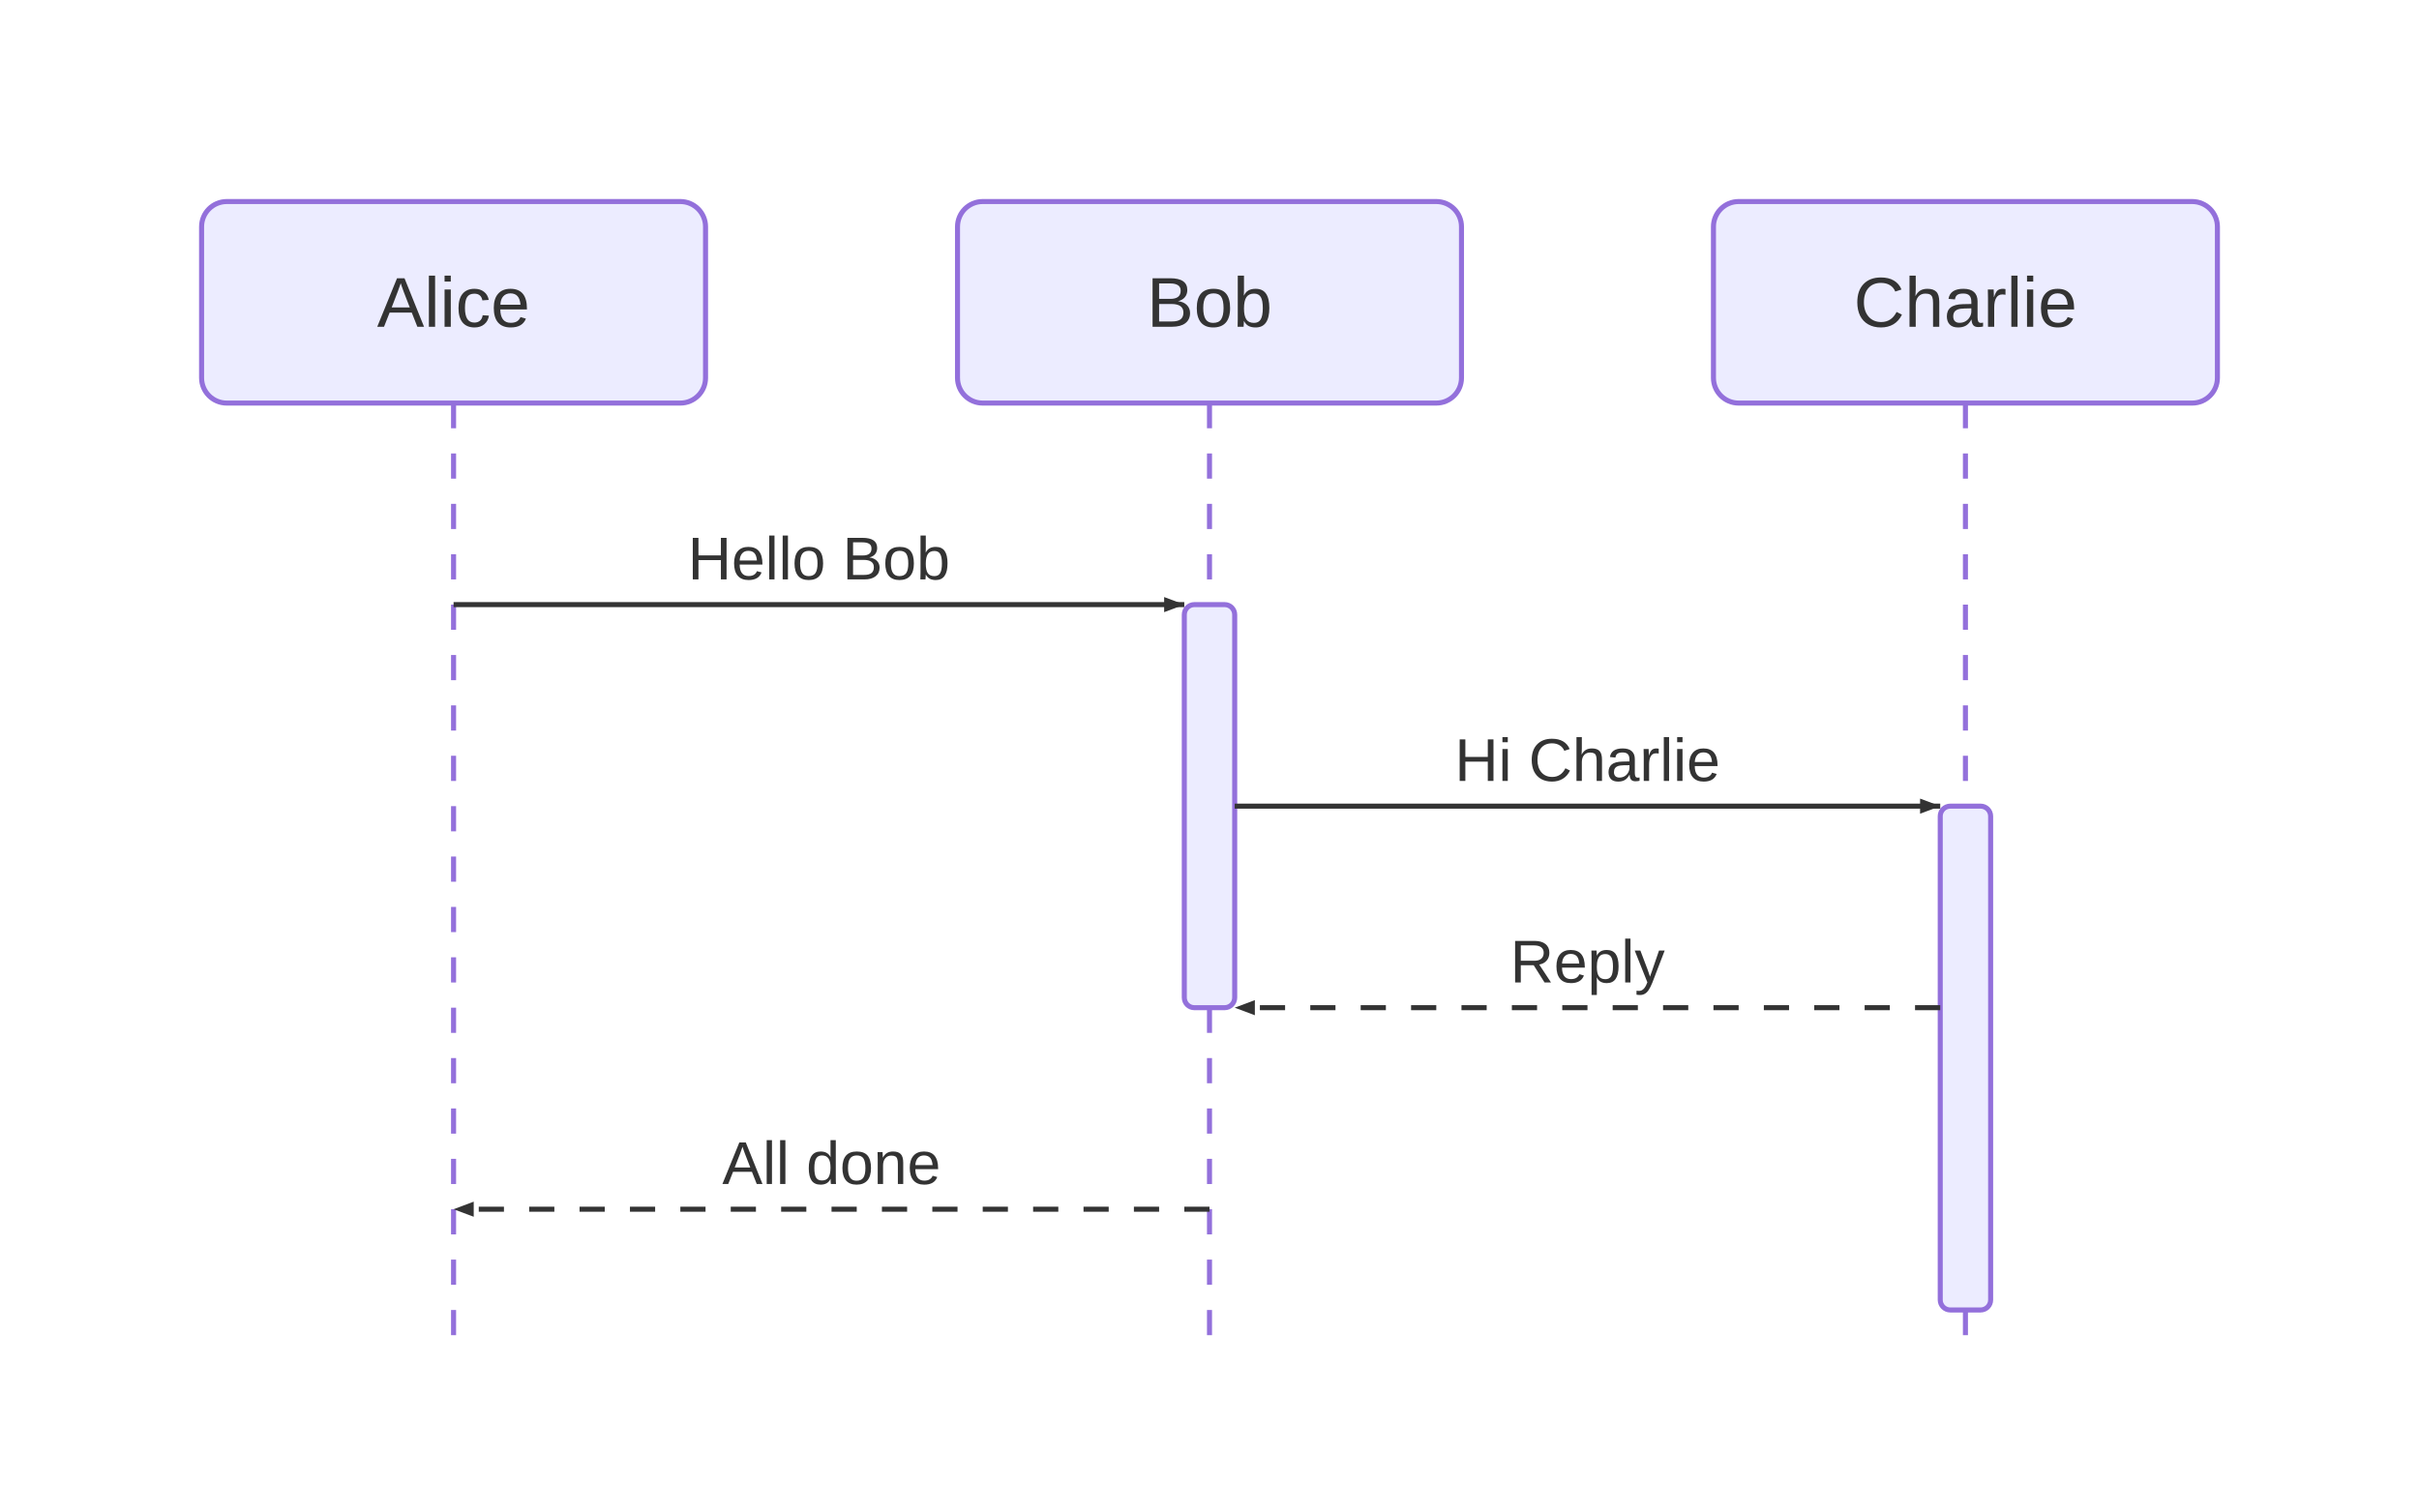
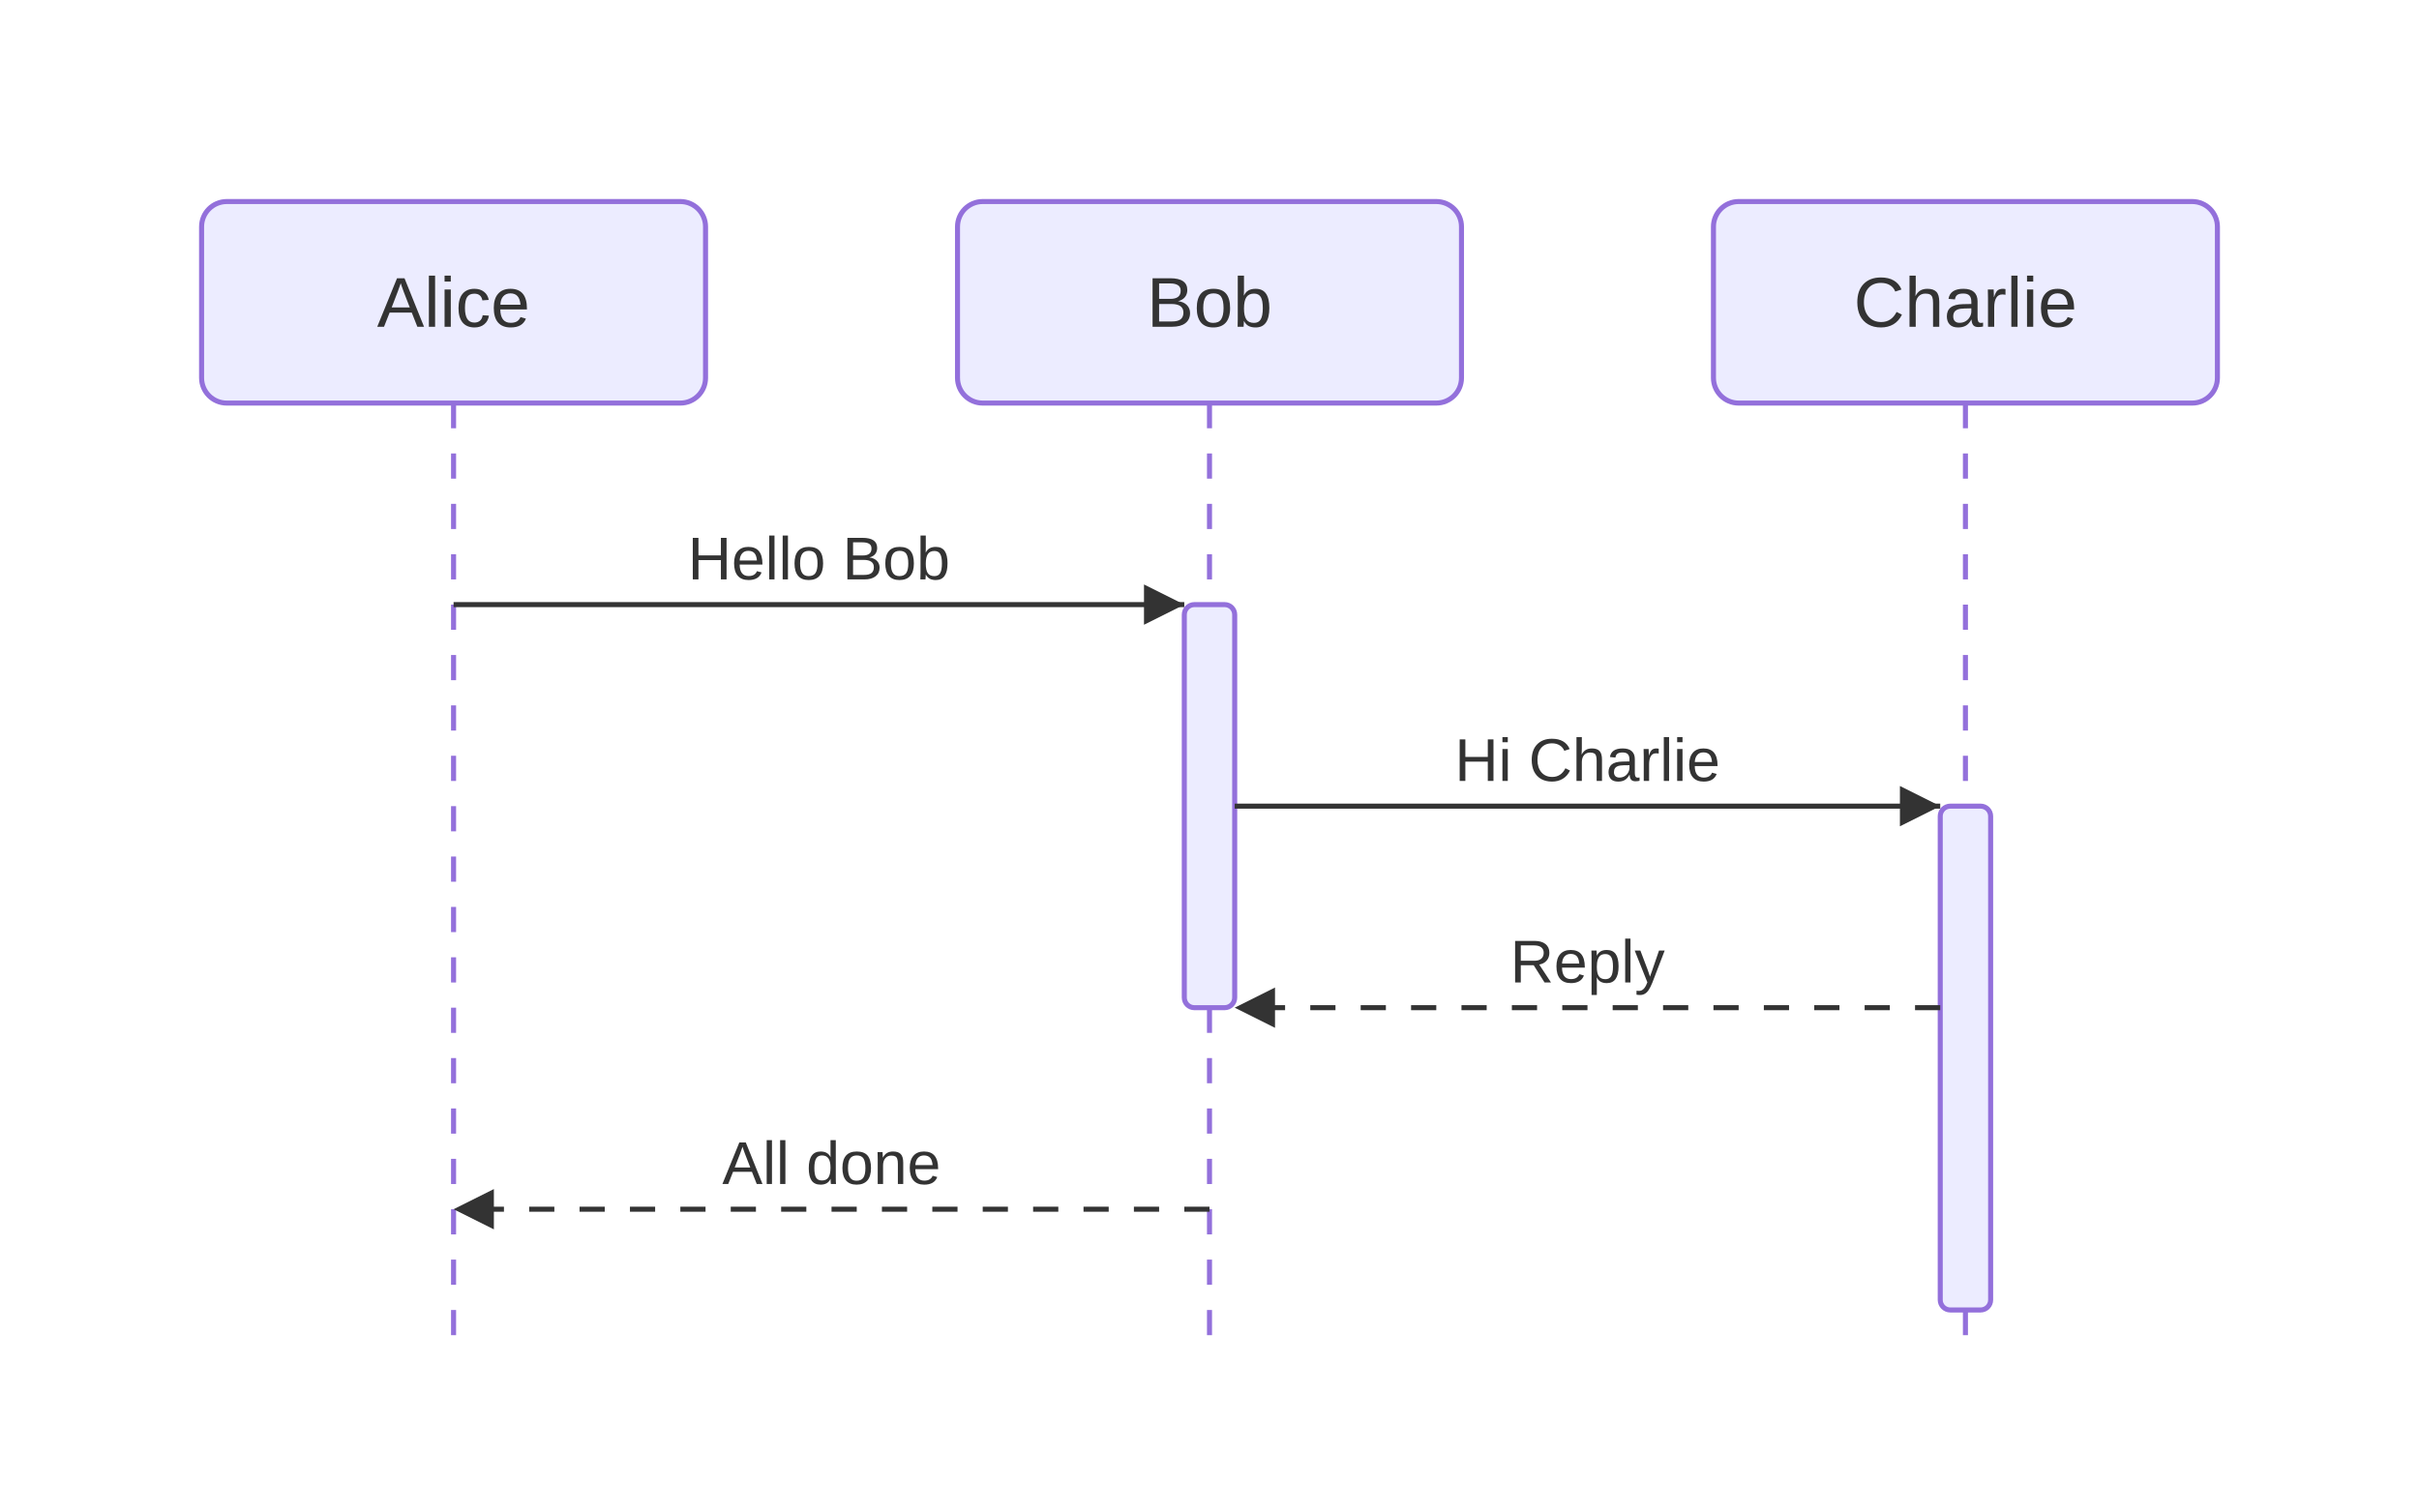
<svg xmlns="http://www.w3.org/2000/svg" viewBox="-20.0 -20 480 300" width="480" height="300" style="background-color: white">
  <defs>
-     <marker id="seq-arrow" markerWidth="4" markerHeight="3" refX="4" refY="1.5" orient="auto" markerUnits="userSpaceOnUse">
-       <polygon points="0 0, 4 1.5, 0 3" fill="#333333" />
+     <marker id="seq-arrow" viewBox="0 0 10 10" markerWidth="8" markerHeight="8" refX="10" refY="5" orient="auto" markerUnits="userSpaceOnUse">
+       <polygon points="0 0, 10 5, 0 10" fill="#333333" />
    </marker>
-     <marker id="seq-arrow-open" markerWidth="4" markerHeight="3" refX="4" refY="1.5" orient="auto" markerUnits="userSpaceOnUse">
-       <polyline points="0 0, 4 1.5, 0 3" fill="none" stroke="#333333" stroke-width="1" />
+     <marker id="seq-arrow-open" viewBox="0 0 10 10" markerWidth="8" markerHeight="8" refX="10" refY="5" orient="auto" markerUnits="userSpaceOnUse">
+       <polyline points="0 0, 10 5, 0 10" fill="none" stroke="#333333" stroke-width="1.5" />
    </marker>
-     <marker id="seq-cross" markerWidth="4" markerHeight="4" refX="2" refY="2" orient="auto" markerUnits="userSpaceOnUse">
-       <line x1="0" y1="0" x2="4" y2="4" stroke="#333333" stroke-width="1" />
-       <line x1="4" y1="0" x2="0" y2="4" stroke="#333333" stroke-width="1" />
+     <marker id="seq-cross" viewBox="0 0 10 10" markerWidth="8" markerHeight="8" refX="5" refY="5" orient="auto" markerUnits="userSpaceOnUse">
+       <line x1="0" y1="0" x2="10" y2="10" stroke="#333333" stroke-width="1.5" />
+       <line x1="10" y1="0" x2="0" y2="10" stroke="#333333" stroke-width="1.5" />
    </marker>
-     <marker id="seq-async" markerWidth="4" markerHeight="3" refX="4" refY="1.5" orient="auto" markerUnits="userSpaceOnUse">
-       <polyline points="0 0, 4 1.5, 0 3" fill="none" stroke="#333333" stroke-width="1" />
+     <marker id="seq-async" viewBox="0 0 10 10" markerWidth="8" markerHeight="8" refX="10" refY="5" orient="auto" markerUnits="userSpaceOnUse">
+       <polyline points="0 0, 10 5, 0 10" fill="none" stroke="#333333" stroke-width="1.5" />
    </marker>
  </defs>
  <style>.seq-participant rect { fill: #ECECFF; stroke: #9370DB; stroke-width: 1; }
.seq-participant text { fill: #333333; font-family: "trebuchet ms", verdana, arial, sans-serif, "Apple Color Emoji", "Segoe UI Emoji", "Noto Color Emoji", "Twemoji Mozilla"; font-size: 14px; }
.seq-lifeline { stroke: #9370DB; stroke-width: 1; stroke-dasharray: 5,5; }
.seq-message line, .seq-message path { stroke: #333333; stroke-width: 1; }
.seq-message text { fill: #333333; font-family: "trebuchet ms", verdana, arial, sans-serif, "Apple Color Emoji", "Segoe UI Emoji", "Noto Color Emoji", "Twemoji Mozilla"; font-size: 12px; }
.seq-activation { fill: #ECECFF; stroke: #9370DB; stroke-width: 1; }
.seq-note rect { fill: #ffffcc; stroke: #aaaa33; stroke-width: 1; }
.seq-note text { fill: #333333; font-family: "trebuchet ms", verdana, arial, sans-serif, "Apple Color Emoji", "Segoe UI Emoji", "Noto Color Emoji", "Twemoji Mozilla"; font-size: 12px; }
.seq-fragment rect { fill: none; stroke: #9370DB; stroke-width: 1; stroke-dasharray: 3,3; }
.seq-fragment text { fill: #333333; font-family: "trebuchet ms", verdana, arial, sans-serif, "Apple Color Emoji", "Segoe UI Emoji", "Noto Color Emoji", "Twemoji Mozilla"; font-size: 11px; font-weight: bold; }
.seq-actor line, .seq-actor circle { stroke: #9370DB; stroke-width: 1; fill: none; }
.seq-actor text { fill: #333333; font-family: "trebuchet ms", verdana, arial, sans-serif, "Apple Color Emoji", "Segoe UI Emoji", "Noto Color Emoji", "Twemoji Mozilla"; font-size: 14px; }
</style>
  <line class="seq-lifeline" x1="70" y1="60" x2="70" y2="250" />
  <line class="seq-lifeline" x1="220" y1="60" x2="220" y2="250" />
  <line class="seq-lifeline" x1="370" y1="60" x2="370" y2="250" />
  <g class="seq-activation">
    <rect x="215" y="100" width="10" height="80" rx="2" />
  </g>
  <g class="seq-activation">
    <rect x="365" y="140" width="10" height="100" rx="2" />
  </g>
  <g class="seq-message">
    <line x1="70" y1="100" x2="215" y2="100" marker-end="url(#seq-arrow)" />
    <text x="142.5" text-anchor="middle" y="95">Hello Bob</text>
  </g>
  <g class="seq-message">
    <line x1="225" y1="140" x2="365" y2="140" marker-end="url(#seq-arrow)" />
    <text x="295" text-anchor="middle" y="135">Hi Charlie</text>
  </g>
  <g class="seq-message">
    <line x1="365" y1="180" x2="225" y2="180" marker-end="url(#seq-arrow)" stroke-dasharray="5,5" />
    <text x="295" text-anchor="middle" y="175">Reply</text>
  </g>
  <g class="seq-message">
    <line x1="220" y1="220" x2="70" y2="220" marker-end="url(#seq-arrow)" stroke-dasharray="5,5" />
    <text x="145" text-anchor="middle" y="215">All done</text>
  </g>
  <g class="seq-participant" data-participant-id="Alice">
    <rect x="20" y="20" width="100" height="40" rx="5" />
    <text x="70" y="40" text-anchor="middle" dominant-baseline="central">Alice</text>
  </g>
  <g class="seq-participant" data-participant-id="Bob">
    <rect x="170" y="20" width="100" height="40" rx="5" />
    <text x="220" y="40" text-anchor="middle" dominant-baseline="central">Bob</text>
  </g>
  <g class="seq-participant" data-participant-id="Charlie">
    <rect x="320" y="20" width="100" height="40" rx="5" />
    <text x="370" y="40" text-anchor="middle" dominant-baseline="central">Charlie</text>
  </g>
</svg>
